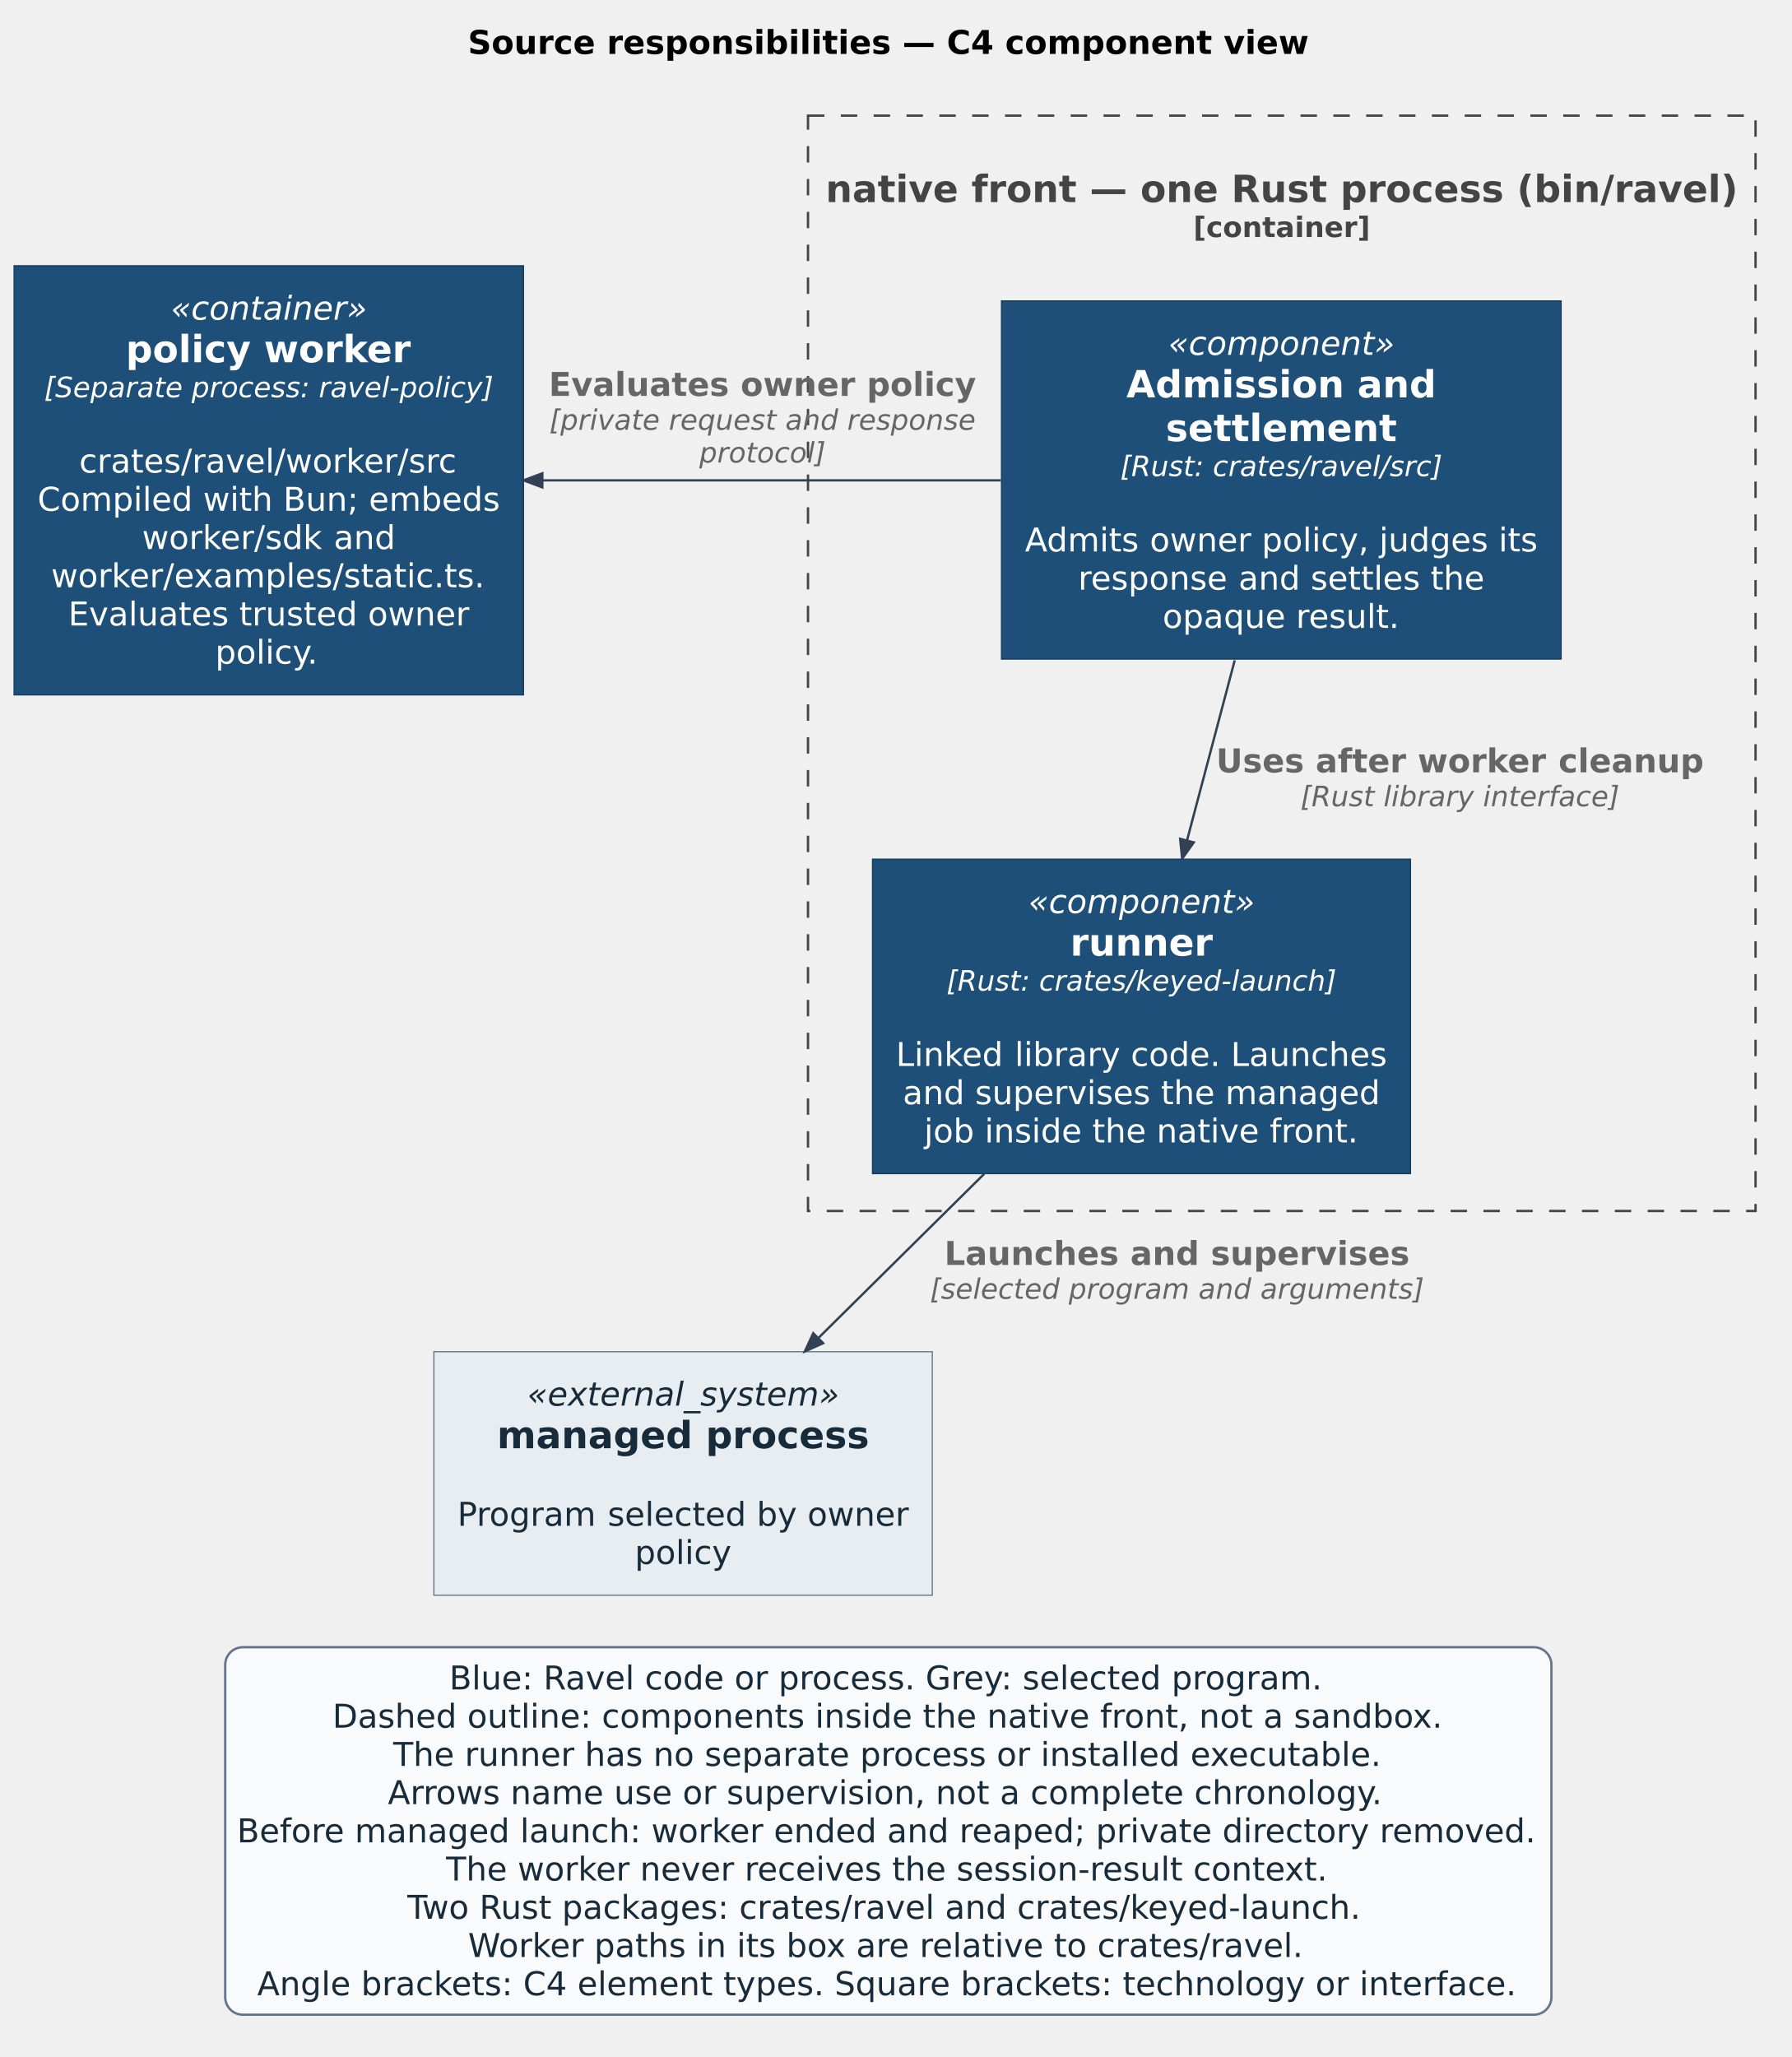
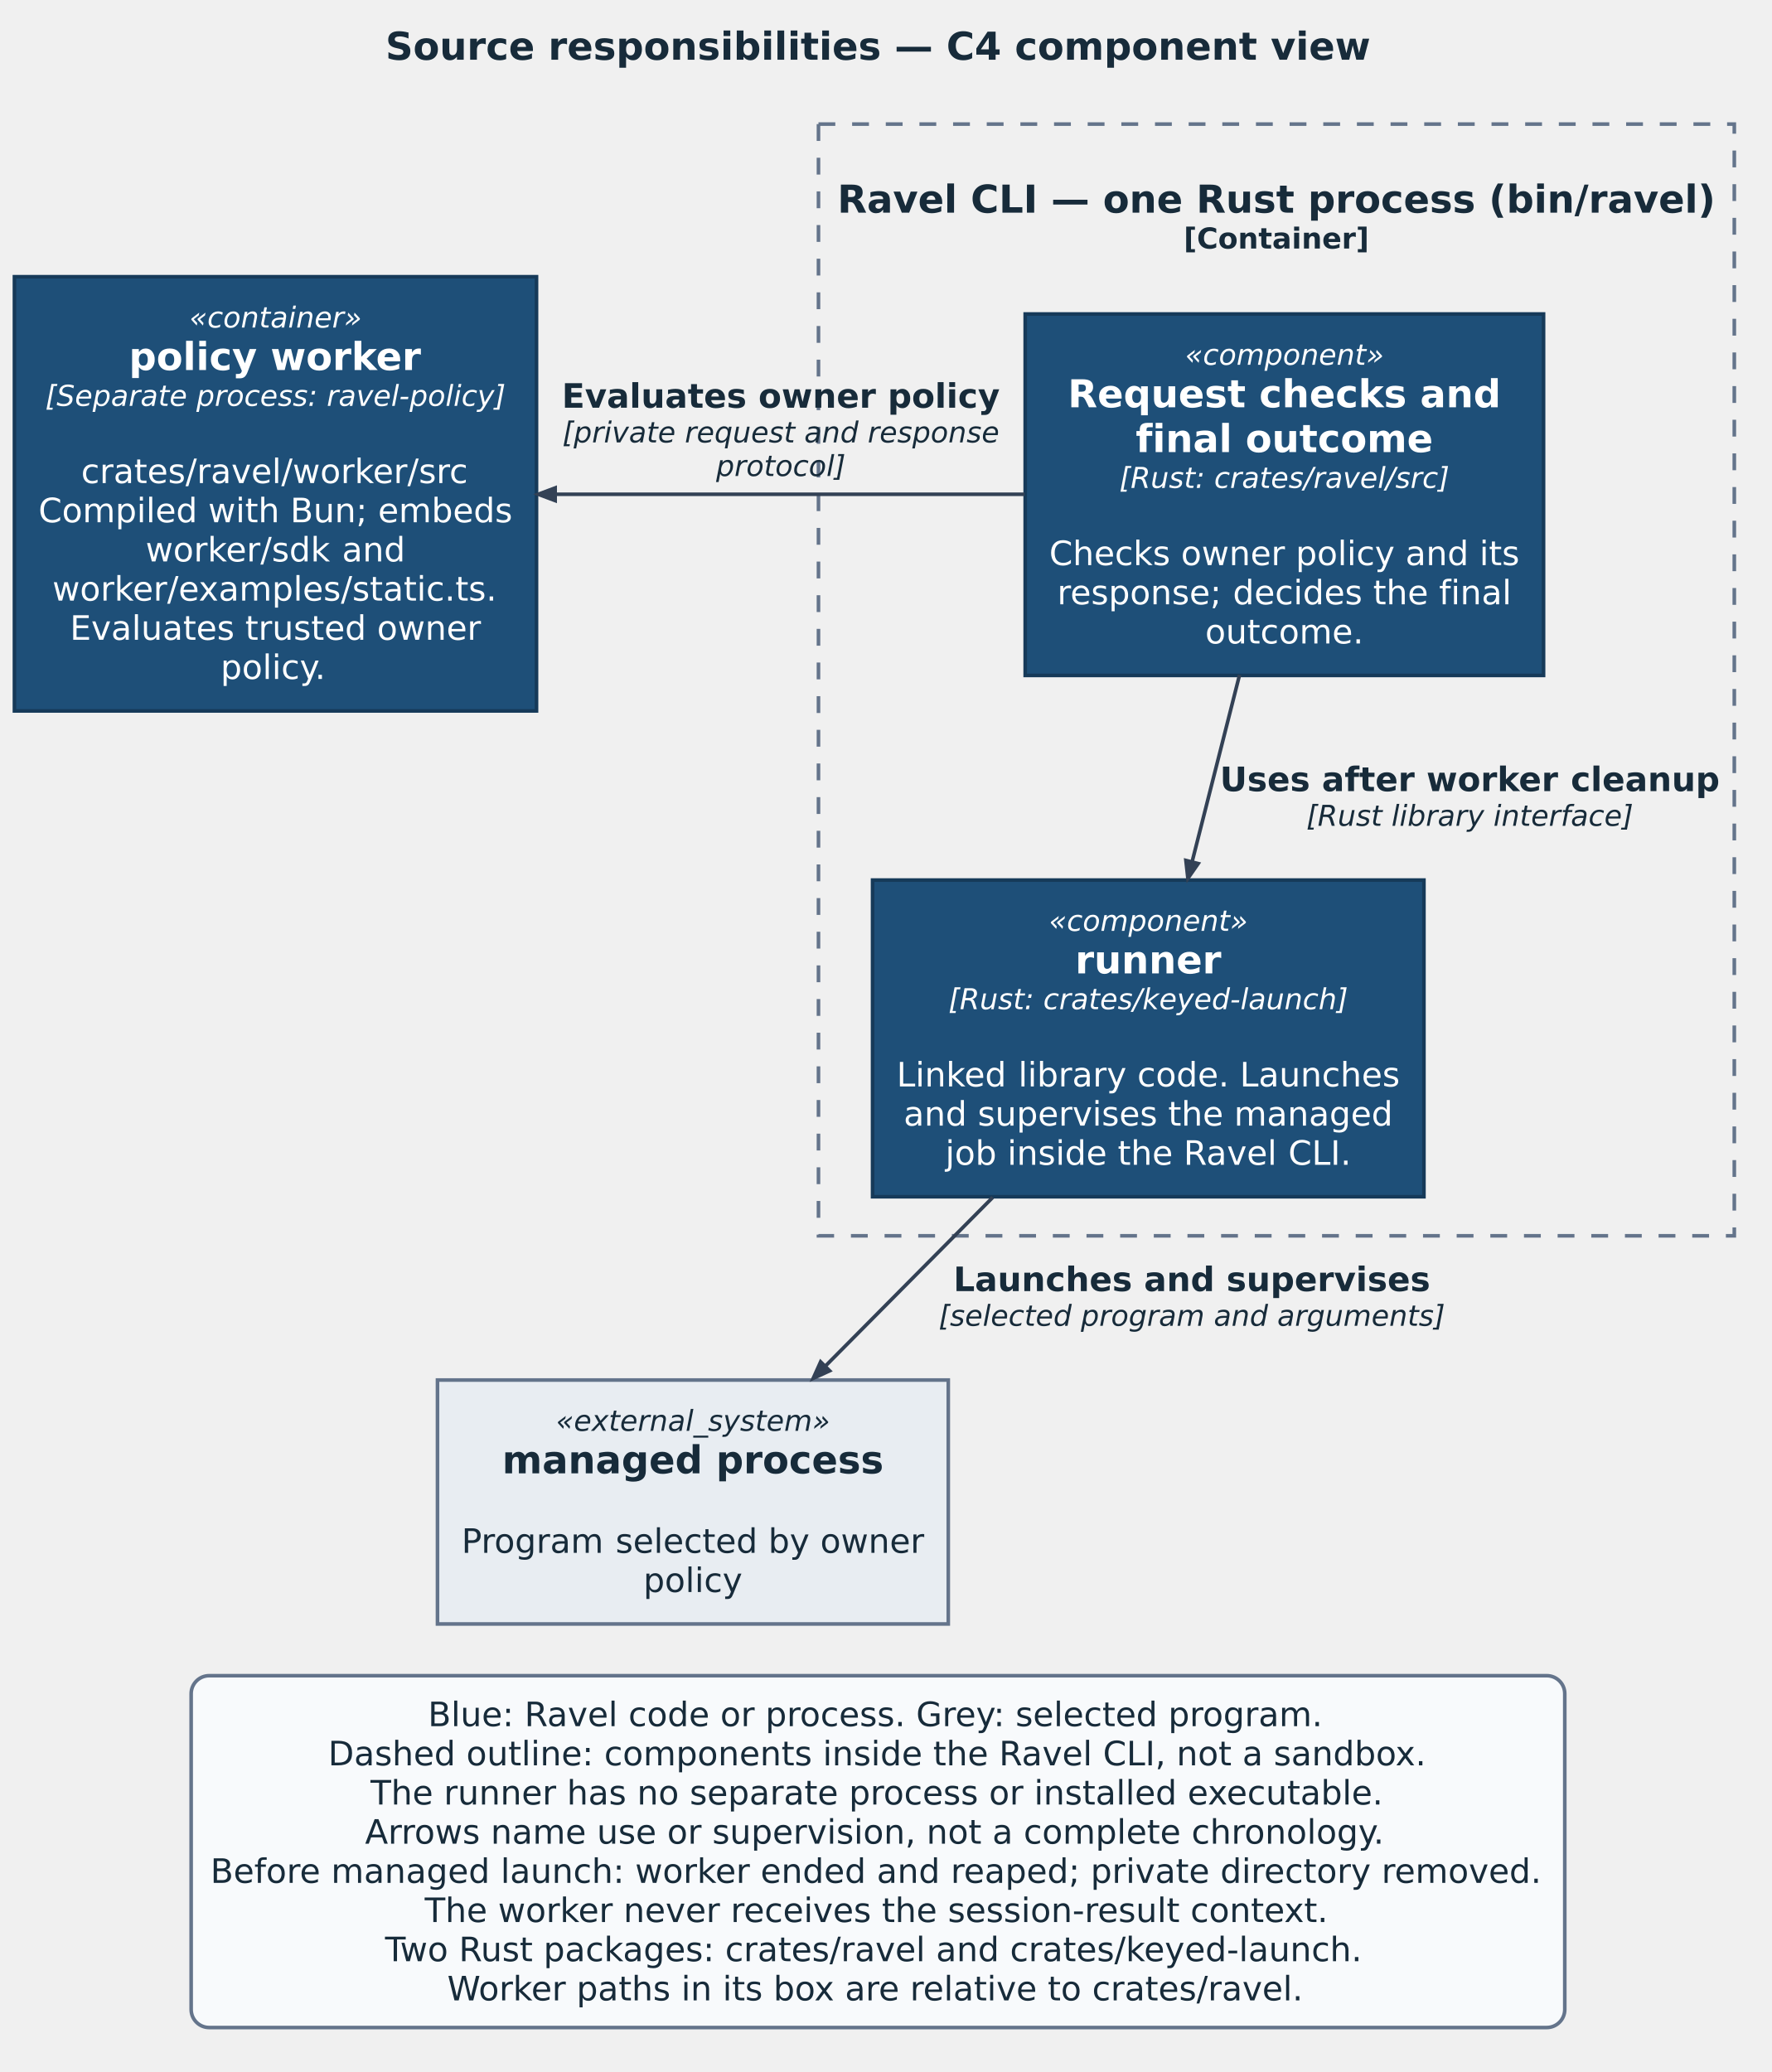
- <svg xmlns="http://www.w3.org/2000/svg" version="1.1" data-diagram-type="DESCRIPTION" style="width:764px;height:877px;background:#FFFFFF;" width="764px" height="877px" viewBox="0 0 764 877" zoomAndPan="magnify" preserveAspectRatio="none" contentStyleType="text/css">
+ <svg xmlns="http://www.w3.org/2000/svg" version="1.1" data-diagram-type="DESCRIPTION" style="width:737px;height:862px;background:#FFFFFF;" width="737px" height="862px" viewBox="0 0 737 862" zoomAndPan="magnify" preserveAspectRatio="none" contentStyleType="text/css">
  <defs />
  <g font-family="sans-serif" lengthAdjust="spacing">
-     <g class="title" data-source-line="5">
-       <text x="199.46" y="22.995" fill="#000" font-size="14" textLength="358.579" font-weight="700" font-family="DejaVu Sans, sans-serif">Source responsibilities — C4 component view</text>
+     <g class="title" data-source-line="4">
+       <text x="160.348" y="24.852" fill="#172B3A" font-size="16" textLength="409.805" font-weight="700" font-family="DejaVu Sans, sans-serif">Source responsibilities — C4 component view</text>
    </g>
    <g class="cluster" data-qualified-name="native" id="ent0001" data-source-line="1666">
-       <rect x="344.5" y="49.297" width="404" height="467" fill="none" style="stroke:#444;stroke-width:1;stroke-dasharray:7,7;" />
-       <text x="352.004" y="86.148" fill="#444" font-size="16" textLength="388.992" font-weight="700" font-family="DejaVu Sans, sans-serif">native front — one Rust process (bin/ravel)</text>
-       <text x="508.792" y="101.061" fill="#444" font-size="12" textLength="75.416" font-weight="700" font-family="DejaVu Sans, sans-serif">[container]</text>
+       <rect x="340.5" y="51.625" width="381" height="462.5" fill="none" style="stroke:#64748B;stroke-width:1.5;stroke-dasharray:7,7;" />
+       <text x="348.359" y="88.477" fill="#172B3A" font-size="16" textLength="365.281" font-weight="700" font-family="DejaVu Sans, sans-serif">Ravel CLI — one Rust process (bin/ravel)</text>
+       <text x="492.445" y="103.389" fill="#172B3A" font-size="12" textLength="77.109" font-weight="700" font-family="DejaVu Sans, sans-serif">[Container]</text>
    </g>
    <g class="entity" data-qualified-name="worker" id="ent0004" data-source-line="71">
-       <rect x="6" y="113.297" width="217.196" height="182.969" fill="#1E4F78" style="stroke:#163A59;stroke-width:0.5;" />
-       <text x="72.865" y="136.292" fill="#FFF" font-size="14" textLength="83.467" font-style="italic" font-family="DejaVu Sans, sans-serif">«container»</text>
-       <text x="53.625" y="154.445" fill="#FFF" font-size="16" textLength="53.328" font-weight="700" font-family="DejaVu Sans, sans-serif">policy</text>
-       <text x="106.954" y="154.445" fill="#FFF" font-size="16" font-weight="700" font-family="DejaVu Sans, sans-serif"> </text>
-       <text x="112.524" y="154.445" fill="#FFF" font-size="16" textLength="63.047" font-weight="700" font-family="DejaVu Sans, sans-serif">worker</text>
-       <text x="18.838" y="169.357" fill="#FFF" font-size="12" textLength="59.027" font-style="italic" font-family="DejaVu Sans, sans-serif">[Separate</text>
-       <text x="77.866" y="169.357" fill="#FFF" font-size="12" font-style="italic" font-family="DejaVu Sans, sans-serif"> </text>
-       <text x="81.68" y="169.357" fill="#FFF" font-size="12" textLength="50.42" font-style="italic" font-family="DejaVu Sans, sans-serif">process:</text>
-       <text x="132.1" y="169.357" fill="#FFF" font-size="12" font-style="italic" font-family="DejaVu Sans, sans-serif"> </text>
-       <text x="135.915" y="169.357" fill="#FFF" font-size="12" textLength="74.443" font-style="italic" font-family="DejaVu Sans, sans-serif">ravel-policy]</text>
-       <text x="112.373" y="185.183" fill="#FFF" font-size="14" font-family="DejaVu Sans, sans-serif"> </text>
-       <text x="33.75" y="201.479" fill="#FFF" font-size="14" textLength="161.697" font-family="DejaVu Sans, sans-serif">crates/ravel/worker/src</text>
-       <text x="16" y="217.776" fill="#FFF" font-size="14" textLength="66.145" font-family="DejaVu Sans, sans-serif">Compiled</text>
-       <text x="82.145" y="217.776" fill="#FFF" font-size="14" font-family="DejaVu Sans, sans-serif"> </text>
-       <text x="86.595" y="217.776" fill="#FFF" font-size="14" textLength="29.702" font-family="DejaVu Sans, sans-serif">with</text>
-       <text x="116.297" y="217.776" fill="#FFF" font-size="14" font-family="DejaVu Sans, sans-serif"> </text>
-       <text x="120.747" y="217.776" fill="#FFF" font-size="14" textLength="32.067" font-family="DejaVu Sans, sans-serif">Bun;</text>
-       <text x="152.814" y="217.776" fill="#FFF" font-size="14" font-family="DejaVu Sans, sans-serif"> </text>
-       <text x="157.265" y="217.776" fill="#FFF" font-size="14" textLength="55.932" font-family="DejaVu Sans, sans-serif">embeds</text>
-       <text x="60.577" y="234.073" fill="#FFF" font-size="14" textLength="77.253" font-family="DejaVu Sans, sans-serif">worker/sdk</text>
-       <text x="137.83" y="234.073" fill="#FFF" font-size="14" font-family="DejaVu Sans, sans-serif"> </text>
-       <text x="142.28" y="234.073" fill="#FFF" font-size="14" textLength="26.339" font-family="DejaVu Sans, sans-serif">and</text>
-       <text x="21.797" y="250.37" fill="#FFF" font-size="14" textLength="185.603" font-family="DejaVu Sans, sans-serif">worker/examples/static.ts.</text>
-       <text x="29.094" y="266.667" fill="#FFF" font-size="14" textLength="68.448" font-family="DejaVu Sans, sans-serif">Evaluates</text>
-       <text x="97.542" y="266.667" fill="#FFF" font-size="14" font-family="DejaVu Sans, sans-serif"> </text>
-       <text x="101.993" y="266.667" fill="#FFF" font-size="14" textLength="50.401" font-family="DejaVu Sans, sans-serif">trusted</text>
-       <text x="152.394" y="266.667" fill="#FFF" font-size="14" font-family="DejaVu Sans, sans-serif"> </text>
-       <text x="156.844" y="266.667" fill="#FFF" font-size="14" textLength="43.258" font-family="DejaVu Sans, sans-serif">owner</text>
-       <text x="91.766" y="282.964" fill="#FFF" font-size="14" textLength="45.664" font-family="DejaVu Sans, sans-serif">policy.</text>
+       <rect x="6" y="115.125" width="217.196" height="180.641" fill="#1E4F78" style="stroke:#163A59;stroke-width:1.5;" />
+       <text x="78.827" y="136.264" fill="#FFF" font-size="12" textLength="71.543" font-style="italic" font-family="DejaVu Sans, sans-serif">«container»</text>
+       <text x="53.625" y="153.945" fill="#FFF" font-size="16" textLength="53.328" font-weight="700" font-family="DejaVu Sans, sans-serif">policy</text>
+       <text x="106.954" y="153.945" fill="#FFF" font-size="16" font-weight="700" font-family="DejaVu Sans, sans-serif"> </text>
+       <text x="112.524" y="153.945" fill="#FFF" font-size="16" textLength="63.047" font-weight="700" font-family="DejaVu Sans, sans-serif">worker</text>
+       <text x="18.838" y="168.857" fill="#FFF" font-size="12" textLength="59.027" font-style="italic" font-family="DejaVu Sans, sans-serif">[Separate</text>
+       <text x="77.866" y="168.857" fill="#FFF" font-size="12" font-style="italic" font-family="DejaVu Sans, sans-serif"> </text>
+       <text x="81.68" y="168.857" fill="#FFF" font-size="12" textLength="50.42" font-style="italic" font-family="DejaVu Sans, sans-serif">process:</text>
+       <text x="132.1" y="168.857" fill="#FFF" font-size="12" font-style="italic" font-family="DejaVu Sans, sans-serif"> </text>
+       <text x="135.915" y="168.857" fill="#FFF" font-size="12" textLength="74.443" font-style="italic" font-family="DejaVu Sans, sans-serif">ravel-policy]</text>
+       <text x="112.373" y="184.683" fill="#FFF" font-size="14" font-family="DejaVu Sans, sans-serif"> </text>
+       <text x="33.75" y="200.979" fill="#FFF" font-size="14" textLength="161.697" font-family="DejaVu Sans, sans-serif">crates/ravel/worker/src</text>
+       <text x="16" y="217.276" fill="#FFF" font-size="14" textLength="66.145" font-family="DejaVu Sans, sans-serif">Compiled</text>
+       <text x="82.145" y="217.276" fill="#FFF" font-size="14" font-family="DejaVu Sans, sans-serif"> </text>
+       <text x="86.595" y="217.276" fill="#FFF" font-size="14" textLength="29.702" font-family="DejaVu Sans, sans-serif">with</text>
+       <text x="116.297" y="217.276" fill="#FFF" font-size="14" font-family="DejaVu Sans, sans-serif"> </text>
+       <text x="120.747" y="217.276" fill="#FFF" font-size="14" textLength="32.067" font-family="DejaVu Sans, sans-serif">Bun;</text>
+       <text x="152.814" y="217.276" fill="#FFF" font-size="14" font-family="DejaVu Sans, sans-serif"> </text>
+       <text x="157.265" y="217.276" fill="#FFF" font-size="14" textLength="55.932" font-family="DejaVu Sans, sans-serif">embeds</text>
+       <text x="60.577" y="233.573" fill="#FFF" font-size="14" textLength="77.253" font-family="DejaVu Sans, sans-serif">worker/sdk</text>
+       <text x="137.83" y="233.573" fill="#FFF" font-size="14" font-family="DejaVu Sans, sans-serif"> </text>
+       <text x="142.28" y="233.573" fill="#FFF" font-size="14" textLength="26.339" font-family="DejaVu Sans, sans-serif">and</text>
+       <text x="21.797" y="249.87" fill="#FFF" font-size="14" textLength="185.603" font-family="DejaVu Sans, sans-serif">worker/examples/static.ts.</text>
+       <text x="29.094" y="266.167" fill="#FFF" font-size="14" textLength="68.448" font-family="DejaVu Sans, sans-serif">Evaluates</text>
+       <text x="97.542" y="266.167" fill="#FFF" font-size="14" font-family="DejaVu Sans, sans-serif"> </text>
+       <text x="101.993" y="266.167" fill="#FFF" font-size="14" textLength="50.401" font-family="DejaVu Sans, sans-serif">trusted</text>
+       <text x="152.394" y="266.167" fill="#FFF" font-size="14" font-family="DejaVu Sans, sans-serif"> </text>
+       <text x="156.844" y="266.167" fill="#FFF" font-size="14" textLength="43.258" font-family="DejaVu Sans, sans-serif">owner</text>
+       <text x="91.766" y="282.464" fill="#FFF" font-size="14" textLength="45.664" font-family="DejaVu Sans, sans-serif">policy.</text>
    </g>
    <g class="entity" data-qualified-name="managed" id="ent0005" data-source-line="212">
-       <rect x="185" y="576.297" width="212.5" height="103.813" fill="#E8EDF2" style="stroke:#64748B;stroke-width:0.5;" />
-       <text x="224.829" y="599.292" fill="#172B3A" font-size="14" textLength="132.843" font-style="italic" font-family="DejaVu Sans, sans-serif">«external_system»</text>
-       <text x="211.898" y="617.445" fill="#172B3A" font-size="16" textLength="83.414" font-weight="700" font-family="DejaVu Sans, sans-serif">managed</text>
-       <text x="295.313" y="617.445" fill="#172B3A" font-size="16" font-weight="700" font-family="DejaVu Sans, sans-serif"> </text>
-       <text x="300.883" y="617.445" fill="#172B3A" font-size="16" textLength="69.719" font-weight="700" font-family="DejaVu Sans, sans-serif">process</text>
-       <text x="289.025" y="634.214" fill="#172B3A" font-size="14" font-family="DejaVu Sans, sans-serif"> </text>
-       <text x="195" y="650.511" fill="#172B3A" font-size="14" textLength="59.623" font-family="DejaVu Sans, sans-serif">Program</text>
-       <text x="254.623" y="650.511" fill="#172B3A" font-size="14" font-family="DejaVu Sans, sans-serif"> </text>
-       <text x="259.073" y="650.511" fill="#172B3A" font-size="14" textLength="59.097" font-family="DejaVu Sans, sans-serif">selected</text>
-       <text x="318.17" y="650.511" fill="#172B3A" font-size="14" font-family="DejaVu Sans, sans-serif"> </text>
-       <text x="322.62" y="650.511" fill="#172B3A" font-size="14" textLength="17.172" font-family="DejaVu Sans, sans-serif">by</text>
-       <text x="339.792" y="650.511" fill="#172B3A" font-size="14" font-family="DejaVu Sans, sans-serif"> </text>
-       <text x="344.242" y="650.511" fill="#172B3A" font-size="14" textLength="43.258" font-family="DejaVu Sans, sans-serif">owner</text>
-       <text x="270.643" y="666.808" fill="#172B3A" font-size="14" textLength="41.214" font-family="DejaVu Sans, sans-serif">policy</text>
+       <rect x="182" y="574.125" width="212.5" height="101.484" fill="#E8EDF2" style="stroke:#64748B;stroke-width:1.5;" />
+       <text x="231.317" y="595.264" fill="#172B3A" font-size="12" textLength="113.865" font-style="italic" font-family="DejaVu Sans, sans-serif">«external_system»</text>
+       <text x="208.898" y="612.945" fill="#172B3A" font-size="16" textLength="83.414" font-weight="700" font-family="DejaVu Sans, sans-serif">managed</text>
+       <text x="292.313" y="612.945" fill="#172B3A" font-size="16" font-weight="700" font-family="DejaVu Sans, sans-serif"> </text>
+       <text x="297.883" y="612.945" fill="#172B3A" font-size="16" textLength="69.719" font-weight="700" font-family="DejaVu Sans, sans-serif">process</text>
+       <text x="286.025" y="629.714" fill="#172B3A" font-size="14" font-family="DejaVu Sans, sans-serif"> </text>
+       <text x="192" y="646.011" fill="#172B3A" font-size="14" textLength="59.623" font-family="DejaVu Sans, sans-serif">Program</text>
+       <text x="251.623" y="646.011" fill="#172B3A" font-size="14" font-family="DejaVu Sans, sans-serif"> </text>
+       <text x="256.073" y="646.011" fill="#172B3A" font-size="14" textLength="59.097" font-family="DejaVu Sans, sans-serif">selected</text>
+       <text x="315.17" y="646.011" fill="#172B3A" font-size="14" font-family="DejaVu Sans, sans-serif"> </text>
+       <text x="319.62" y="646.011" fill="#172B3A" font-size="14" textLength="17.172" font-family="DejaVu Sans, sans-serif">by</text>
+       <text x="336.792" y="646.011" fill="#172B3A" font-size="14" font-family="DejaVu Sans, sans-serif"> </text>
+       <text x="341.242" y="646.011" fill="#172B3A" font-size="14" textLength="43.258" font-family="DejaVu Sans, sans-serif">owner</text>
+       <text x="267.643" y="662.308" fill="#172B3A" font-size="14" textLength="41.214" font-family="DejaVu Sans, sans-serif">policy</text>
    </g>
    <g class="entity" data-qualified-name="native.front" id="ent0002" data-source-line="78">
-       <rect x="427" y="128.297" width="238.613" height="152.703" fill="#1E4F78" style="stroke:#163A59;stroke-width:0.5;" />
-       <text x="498.141" y="151.292" fill="#FFF" font-size="14" textLength="96.332" font-style="italic" font-family="DejaVu Sans, sans-serif">«component»</text>
-       <text x="480.248" y="169.445" fill="#FFF" font-size="16" textLength="92.906" font-weight="700" font-family="DejaVu Sans, sans-serif">Admission</text>
-       <text x="573.154" y="169.445" fill="#FFF" font-size="16" font-weight="700" font-family="DejaVu Sans, sans-serif"> </text>
-       <text x="578.725" y="169.445" fill="#FFF" font-size="16" textLength="33.641" font-weight="700" font-family="DejaVu Sans, sans-serif">and</text>
-       <text x="497.021" y="188.07" fill="#FFF" font-size="16" textLength="98.57" font-weight="700" font-family="DejaVu Sans, sans-serif">settlement</text>
-       <text x="477.646" y="202.982" fill="#FFF" font-size="12" textLength="35.625" font-style="italic" font-family="DejaVu Sans, sans-serif">[Rust:</text>
-       <text x="513.271" y="202.982" fill="#FFF" font-size="12" font-style="italic" font-family="DejaVu Sans, sans-serif"> </text>
-       <text x="517.086" y="202.982" fill="#FFF" font-size="12" textLength="97.881" font-style="italic" font-family="DejaVu Sans, sans-serif">crates/ravel/src]</text>
-       <text x="544.082" y="218.808" fill="#FFF" font-size="14" font-family="DejaVu Sans, sans-serif"> </text>
-       <text x="437" y="235.104" fill="#FFF" font-size="14" textLength="48.774" font-family="DejaVu Sans, sans-serif">Admits</text>
-       <text x="485.774" y="235.104" fill="#FFF" font-size="14" font-family="DejaVu Sans, sans-serif"> </text>
-       <text x="490.225" y="235.104" fill="#FFF" font-size="14" textLength="43.258" font-family="DejaVu Sans, sans-serif">owner</text>
-       <text x="533.482" y="235.104" fill="#FFF" font-size="14" font-family="DejaVu Sans, sans-serif"> </text>
-       <text x="537.933" y="235.104" fill="#FFF" font-size="14" textLength="45.664" font-family="DejaVu Sans, sans-serif">policy,</text>
-       <text x="583.597" y="235.104" fill="#FFF" font-size="14" font-family="DejaVu Sans, sans-serif"> </text>
-       <text x="588.047" y="235.104" fill="#FFF" font-size="14" textLength="46.443" font-family="DejaVu Sans, sans-serif">judges</text>
-       <text x="634.49" y="235.104" fill="#FFF" font-size="14" font-family="DejaVu Sans, sans-serif"> </text>
-       <text x="638.94" y="235.104" fill="#FFF" font-size="14" textLength="16.673" font-family="DejaVu Sans, sans-serif">its</text>
-       <text x="459.685" y="251.401" fill="#FFF" font-size="14" textLength="63.896" font-family="DejaVu Sans, sans-serif">response</text>
-       <text x="523.581" y="251.401" fill="#FFF" font-size="14" font-family="DejaVu Sans, sans-serif"> </text>
-       <text x="528.031" y="251.401" fill="#FFF" font-size="14" textLength="26.339" font-family="DejaVu Sans, sans-serif">and</text>
-       <text x="554.37" y="251.401" fill="#FFF" font-size="14" font-family="DejaVu Sans, sans-serif"> </text>
-       <text x="558.82" y="251.401" fill="#FFF" font-size="14" textLength="46.683" font-family="DejaVu Sans, sans-serif">settles</text>
-       <text x="605.502" y="251.401" fill="#FFF" font-size="14" font-family="DejaVu Sans, sans-serif"> </text>
-       <text x="609.953" y="251.401" fill="#FFF" font-size="14" textLength="22.976" font-family="DejaVu Sans, sans-serif">the</text>
-       <text x="495.697" y="267.698" fill="#FFF" font-size="14" textLength="52.404" font-family="DejaVu Sans, sans-serif">opaque</text>
-       <text x="548.101" y="267.698" fill="#FFF" font-size="14" font-family="DejaVu Sans, sans-serif"> </text>
-       <text x="552.551" y="267.698" fill="#FFF" font-size="14" textLength="44.365" font-family="DejaVu Sans, sans-serif">result.</text>
+       <rect x="426.5" y="130.625" width="215.645" height="150.375" fill="#1E4F78" style="stroke:#163A59;stroke-width:1.5;" />
+       <text x="493.037" y="151.764" fill="#FFF" font-size="12" textLength="82.57" font-style="italic" font-family="DejaVu Sans, sans-serif">«component»</text>
+       <text x="444.225" y="169.445" fill="#FFF" font-size="16" textLength="74.039" font-weight="700" font-family="DejaVu Sans, sans-serif">Request</text>
+       <text x="518.264" y="169.445" fill="#FFF" font-size="16" font-weight="700" font-family="DejaVu Sans, sans-serif"> </text>
+       <text x="523.834" y="169.445" fill="#FFF" font-size="16" textLength="61.375" font-weight="700" font-family="DejaVu Sans, sans-serif">checks</text>
+       <text x="585.209" y="169.445" fill="#FFF" font-size="16" font-weight="700" font-family="DejaVu Sans, sans-serif"> </text>
+       <text x="590.779" y="169.445" fill="#FFF" font-size="16" textLength="33.641" font-weight="700" font-family="DejaVu Sans, sans-serif">and</text>
+       <text x="472.463" y="188.07" fill="#FFF" font-size="16" textLength="40.117" font-weight="700" font-family="DejaVu Sans, sans-serif">final</text>
+       <text x="512.58" y="188.07" fill="#FFF" font-size="16" font-weight="700" font-family="DejaVu Sans, sans-serif"> </text>
+       <text x="518.15" y="188.07" fill="#FFF" font-size="16" textLength="78.031" font-weight="700" font-family="DejaVu Sans, sans-serif">outcome</text>
+       <text x="465.662" y="202.982" fill="#FFF" font-size="12" textLength="35.625" font-style="italic" font-family="DejaVu Sans, sans-serif">[Rust:</text>
+       <text x="501.287" y="202.982" fill="#FFF" font-size="12" font-style="italic" font-family="DejaVu Sans, sans-serif"> </text>
+       <text x="505.102" y="202.982" fill="#FFF" font-size="12" textLength="97.881" font-style="italic" font-family="DejaVu Sans, sans-serif">crates/ravel/src]</text>
+       <text x="532.097" y="218.808" fill="#FFF" font-size="14" font-family="DejaVu Sans, sans-serif"> </text>
+       <text x="436.5" y="235.104" fill="#FFF" font-size="14" textLength="50.36" font-family="DejaVu Sans, sans-serif">Checks</text>
+       <text x="486.86" y="235.104" fill="#FFF" font-size="14" font-family="DejaVu Sans, sans-serif"> </text>
+       <text x="491.311" y="235.104" fill="#FFF" font-size="14" textLength="43.258" font-family="DejaVu Sans, sans-serif">owner</text>
+       <text x="534.568" y="235.104" fill="#FFF" font-size="14" font-family="DejaVu Sans, sans-serif"> </text>
+       <text x="539.019" y="235.104" fill="#FFF" font-size="14" textLength="41.214" font-family="DejaVu Sans, sans-serif">policy</text>
+       <text x="580.232" y="235.104" fill="#FFF" font-size="14" font-family="DejaVu Sans, sans-serif"> </text>
+       <text x="584.683" y="235.104" fill="#FFF" font-size="14" textLength="26.339" font-family="DejaVu Sans, sans-serif">and</text>
+       <text x="611.021" y="235.104" fill="#FFF" font-size="14" font-family="DejaVu Sans, sans-serif"> </text>
+       <text x="615.472" y="235.104" fill="#FFF" font-size="14" textLength="16.673" font-family="DejaVu Sans, sans-serif">its</text>
+       <text x="439.833" y="251.401" fill="#FFF" font-size="14" textLength="68.612" font-family="DejaVu Sans, sans-serif">response;</text>
+       <text x="508.445" y="251.401" fill="#FFF" font-size="14" font-family="DejaVu Sans, sans-serif"> </text>
+       <text x="512.895" y="251.401" fill="#FFF" font-size="14" textLength="53.881" font-family="DejaVu Sans, sans-serif">decides</text>
+       <text x="566.776" y="251.401" fill="#FFF" font-size="14" font-family="DejaVu Sans, sans-serif"> </text>
+       <text x="571.226" y="251.401" fill="#FFF" font-size="14" textLength="22.976" font-family="DejaVu Sans, sans-serif">the</text>
+       <text x="594.202" y="251.401" fill="#FFF" font-size="14" font-family="DejaVu Sans, sans-serif"> </text>
+       <text x="598.652" y="251.401" fill="#FFF" font-size="14" textLength="30.16" font-family="DejaVu Sans, sans-serif">final</text>
+       <text x="501.376" y="267.698" fill="#FFF" font-size="14" textLength="65.892" font-family="DejaVu Sans, sans-serif">outcome.</text>
    </g>
    <g class="entity" data-qualified-name="native.runner" id="ent0003" data-source-line="78">
-       <rect x="372" y="366.297" width="229.378" height="134.078" fill="#1E4F78" style="stroke:#163A59;stroke-width:0.5;" />
-       <text x="438.523" y="389.292" fill="#FFF" font-size="14" textLength="96.332" font-style="italic" font-family="DejaVu Sans, sans-serif">«component»</text>
-       <text x="456.287" y="407.445" fill="#FFF" font-size="16" textLength="60.805" font-weight="700" font-family="DejaVu Sans, sans-serif">runner</text>
-       <text x="403.562" y="422.357" fill="#FFF" font-size="12" textLength="35.625" font-style="italic" font-family="DejaVu Sans, sans-serif">[Rust:</text>
-       <text x="439.187" y="422.357" fill="#FFF" font-size="12" font-style="italic" font-family="DejaVu Sans, sans-serif"> </text>
-       <text x="443.001" y="422.357" fill="#FFF" font-size="12" textLength="126.814" font-style="italic" font-family="DejaVu Sans, sans-serif">crates/keyed-launch]</text>
-       <text x="484.464" y="438.183" fill="#FFF" font-size="14" font-family="DejaVu Sans, sans-serif"> </text>
-       <text x="382" y="454.479" fill="#FFF" font-size="14" textLength="46.17" font-family="DejaVu Sans, sans-serif">Linked</text>
-       <text x="428.17" y="454.479" fill="#FFF" font-size="14" font-family="DejaVu Sans, sans-serif"> </text>
-       <text x="432.62" y="454.479" fill="#FFF" font-size="14" textLength="45.042" font-family="DejaVu Sans, sans-serif">library</text>
-       <text x="477.662" y="454.479" fill="#FFF" font-size="14" font-family="DejaVu Sans, sans-serif"> </text>
-       <text x="482.112" y="454.479" fill="#FFF" font-size="14" textLength="38.213" font-family="DejaVu Sans, sans-serif">code.</text>
-       <text x="520.325" y="454.479" fill="#FFF" font-size="14" font-family="DejaVu Sans, sans-serif"> </text>
-       <text x="524.775" y="454.479" fill="#FFF" font-size="14" textLength="66.603" font-family="DejaVu Sans, sans-serif">Launches</text>
-       <text x="384.929" y="470.776" fill="#FFF" font-size="14" textLength="26.339" font-family="DejaVu Sans, sans-serif">and</text>
-       <text x="411.268" y="470.776" fill="#FFF" font-size="14" font-family="DejaVu Sans, sans-serif"> </text>
-       <text x="415.718" y="470.776" fill="#FFF" font-size="14" textLength="74.799" font-family="DejaVu Sans, sans-serif">supervises</text>
-       <text x="490.517" y="470.776" fill="#FFF" font-size="14" font-family="DejaVu Sans, sans-serif"> </text>
-       <text x="494.967" y="470.776" fill="#FFF" font-size="14" textLength="22.976" font-family="DejaVu Sans, sans-serif">the</text>
-       <text x="517.943" y="470.776" fill="#FFF" font-size="14" font-family="DejaVu Sans, sans-serif"> </text>
-       <text x="522.393" y="470.776" fill="#FFF" font-size="14" textLength="66.056" font-family="DejaVu Sans, sans-serif">managed</text>
-       <text x="394.011" y="487.073" fill="#FFF" font-size="14" textLength="21.342" font-family="DejaVu Sans, sans-serif">job</text>
-       <text x="415.353" y="487.073" fill="#FFF" font-size="14" font-family="DejaVu Sans, sans-serif"> </text>
-       <text x="419.803" y="487.073" fill="#FFF" font-size="14" textLength="41.446" font-family="DejaVu Sans, sans-serif">inside</text>
-       <text x="461.249" y="487.073" fill="#FFF" font-size="14" font-family="DejaVu Sans, sans-serif"> </text>
-       <text x="465.699" y="487.073" fill="#FFF" font-size="14" textLength="22.976" font-family="DejaVu Sans, sans-serif">the</text>
-       <text x="488.675" y="487.073" fill="#FFF" font-size="14" font-family="DejaVu Sans, sans-serif"> </text>
-       <text x="493.125" y="487.073" fill="#FFF" font-size="14" textLength="43.729" font-family="DejaVu Sans, sans-serif">native</text>
-       <text x="536.854" y="487.073" fill="#FFF" font-size="14" font-family="DejaVu Sans, sans-serif"> </text>
-       <text x="541.305" y="487.073" fill="#FFF" font-size="14" textLength="38.063" font-family="DejaVu Sans, sans-serif">front.</text>
+       <rect x="363" y="366.125" width="229.378" height="131.75" fill="#1E4F78" style="stroke:#163A59;stroke-width:1.5;" />
+       <text x="436.404" y="387.264" fill="#FFF" font-size="12" textLength="82.57" font-style="italic" font-family="DejaVu Sans, sans-serif">«component»</text>
+       <text x="447.287" y="404.945" fill="#FFF" font-size="16" textLength="60.805" font-weight="700" font-family="DejaVu Sans, sans-serif">runner</text>
+       <text x="394.562" y="419.857" fill="#FFF" font-size="12" textLength="35.625" font-style="italic" font-family="DejaVu Sans, sans-serif">[Rust:</text>
+       <text x="430.187" y="419.857" fill="#FFF" font-size="12" font-style="italic" font-family="DejaVu Sans, sans-serif"> </text>
+       <text x="434.001" y="419.857" fill="#FFF" font-size="12" textLength="126.814" font-style="italic" font-family="DejaVu Sans, sans-serif">crates/keyed-launch]</text>
+       <text x="475.464" y="435.683" fill="#FFF" font-size="14" font-family="DejaVu Sans, sans-serif"> </text>
+       <text x="373" y="451.979" fill="#FFF" font-size="14" textLength="46.17" font-family="DejaVu Sans, sans-serif">Linked</text>
+       <text x="419.17" y="451.979" fill="#FFF" font-size="14" font-family="DejaVu Sans, sans-serif"> </text>
+       <text x="423.62" y="451.979" fill="#FFF" font-size="14" textLength="45.042" font-family="DejaVu Sans, sans-serif">library</text>
+       <text x="468.662" y="451.979" fill="#FFF" font-size="14" font-family="DejaVu Sans, sans-serif"> </text>
+       <text x="473.112" y="451.979" fill="#FFF" font-size="14" textLength="38.213" font-family="DejaVu Sans, sans-serif">code.</text>
+       <text x="511.325" y="451.979" fill="#FFF" font-size="14" font-family="DejaVu Sans, sans-serif"> </text>
+       <text x="515.775" y="451.979" fill="#FFF" font-size="14" textLength="66.603" font-family="DejaVu Sans, sans-serif">Launches</text>
+       <text x="375.929" y="468.276" fill="#FFF" font-size="14" textLength="26.339" font-family="DejaVu Sans, sans-serif">and</text>
+       <text x="402.268" y="468.276" fill="#FFF" font-size="14" font-family="DejaVu Sans, sans-serif"> </text>
+       <text x="406.718" y="468.276" fill="#FFF" font-size="14" textLength="74.799" font-family="DejaVu Sans, sans-serif">supervises</text>
+       <text x="481.517" y="468.276" fill="#FFF" font-size="14" font-family="DejaVu Sans, sans-serif"> </text>
+       <text x="485.967" y="468.276" fill="#FFF" font-size="14" textLength="22.976" font-family="DejaVu Sans, sans-serif">the</text>
+       <text x="508.943" y="468.276" fill="#FFF" font-size="14" font-family="DejaVu Sans, sans-serif"> </text>
+       <text x="513.393" y="468.276" fill="#FFF" font-size="14" textLength="66.056" font-family="DejaVu Sans, sans-serif">managed</text>
+       <text x="393.282" y="484.573" fill="#FFF" font-size="14" textLength="21.342" font-family="DejaVu Sans, sans-serif">job</text>
+       <text x="414.624" y="484.573" fill="#FFF" font-size="14" font-family="DejaVu Sans, sans-serif"> </text>
+       <text x="419.074" y="484.573" fill="#FFF" font-size="14" textLength="41.446" font-family="DejaVu Sans, sans-serif">inside</text>
+       <text x="460.521" y="484.573" fill="#FFF" font-size="14" font-family="DejaVu Sans, sans-serif"> </text>
+       <text x="464.971" y="484.573" fill="#FFF" font-size="14" textLength="22.976" font-family="DejaVu Sans, sans-serif">the</text>
+       <text x="487.946" y="484.573" fill="#FFF" font-size="14" font-family="DejaVu Sans, sans-serif"> </text>
+       <text x="492.396" y="484.573" fill="#FFF" font-size="14" textLength="39.095" font-family="DejaVu Sans, sans-serif">Ravel</text>
+       <text x="531.491" y="484.573" fill="#FFF" font-size="14" font-family="DejaVu Sans, sans-serif"> </text>
+       <text x="535.941" y="484.573" fill="#FFF" font-size="14" textLength="26.154" font-family="DejaVu Sans, sans-serif">CLI.</text>
    </g>
    <g class="link" data-entity-1="ent0002" data-entity-2="ent0004" id="lnk6" data-link-type="dependency">
-       <polygon points="223.233,204.797,231.233,207.797,231.233,201.797,223.233,204.797" fill="#334155" style="stroke:#334155;stroke-width:1;stroke-linejoin:miter;stroke-miterlimit:10;" />
-       <path d="M426.733,204.797 C363.001,204.797 293.219,204.797 231.233,204.797" style="stroke:#334155;stroke-width:1;" fill="none" />
-       <text x="234" y="168.792" fill="#666" font-size="14" textLength="76.87" font-weight="700" font-family="DejaVu Sans, sans-serif">Evaluates</text>
-       <text x="310.87" y="168.792" fill="#666" font-size="14" font-weight="700" font-family="DejaVu Sans, sans-serif"> </text>
-       <text x="315.744" y="168.792" fill="#666" font-size="14" textLength="48.918" font-weight="700" font-family="DejaVu Sans, sans-serif">owner</text>
-       <text x="364.662" y="168.792" fill="#666" font-size="14" font-weight="700" font-family="DejaVu Sans, sans-serif"> </text>
-       <text x="369.536" y="168.792" fill="#666" font-size="14" textLength="46.662" font-weight="700" font-family="DejaVu Sans, sans-serif">policy</text>
-       <text x="234.211" y="183.232" fill="#666" font-size="12" textLength="47.109" font-style="italic" font-family="DejaVu Sans, sans-serif">[private</text>
-       <text x="281.321" y="183.232" fill="#666" font-size="12" font-style="italic" font-family="DejaVu Sans, sans-serif"> </text>
-       <text x="285.135" y="183.232" fill="#666" font-size="12" textLength="45.879" font-style="italic" font-family="DejaVu Sans, sans-serif">request</text>
-       <text x="331.014" y="183.232" fill="#666" font-size="12" font-style="italic" font-family="DejaVu Sans, sans-serif"> </text>
-       <text x="334.829" y="183.232" fill="#666" font-size="12" textLength="22.576" font-style="italic" font-family="DejaVu Sans, sans-serif">and</text>
-       <text x="357.405" y="183.232" fill="#666" font-size="12" font-style="italic" font-family="DejaVu Sans, sans-serif"> </text>
-       <text x="361.219" y="183.232" fill="#666" font-size="12" textLength="54.768" font-style="italic" font-family="DejaVu Sans, sans-serif">response</text>
-       <text x="298.152" y="197.201" fill="#666" font-size="12" textLength="53.895" font-style="italic" font-family="DejaVu Sans, sans-serif">protocol]</text>
+       <polygon points="223.207,205.625,231.207,208.625,231.207,202.625,223.207,205.625" fill="#334155" style="stroke:#334155;stroke-width:1;stroke-linejoin:miter;stroke-miterlimit:10;" />
+       <path d="M426.249,205.625 C363.86,205.625 293.672,205.625 231.207,205.625" style="stroke:#334155;stroke-width:1.5;" fill="none" />
+       <text x="233.75" y="169.62" fill="#172B3A" font-size="14" textLength="76.87" font-weight="700" font-family="DejaVu Sans, sans-serif">Evaluates</text>
+       <text x="310.62" y="169.62" fill="#172B3A" font-size="14" font-weight="700" font-family="DejaVu Sans, sans-serif"> </text>
+       <text x="315.494" y="169.62" fill="#172B3A" font-size="14" textLength="48.918" font-weight="700" font-family="DejaVu Sans, sans-serif">owner</text>
+       <text x="364.412" y="169.62" fill="#172B3A" font-size="14" font-weight="700" font-family="DejaVu Sans, sans-serif"> </text>
+       <text x="369.286" y="169.62" fill="#172B3A" font-size="14" textLength="46.662" font-weight="700" font-family="DejaVu Sans, sans-serif">policy</text>
+       <text x="233.961" y="184.061" fill="#172B3A" font-size="12" textLength="47.109" font-style="italic" font-family="DejaVu Sans, sans-serif">[private</text>
+       <text x="281.071" y="184.061" fill="#172B3A" font-size="12" font-style="italic" font-family="DejaVu Sans, sans-serif"> </text>
+       <text x="284.885" y="184.061" fill="#172B3A" font-size="12" textLength="45.879" font-style="italic" font-family="DejaVu Sans, sans-serif">request</text>
+       <text x="330.764" y="184.061" fill="#172B3A" font-size="12" font-style="italic" font-family="DejaVu Sans, sans-serif"> </text>
+       <text x="334.579" y="184.061" fill="#172B3A" font-size="12" textLength="22.576" font-style="italic" font-family="DejaVu Sans, sans-serif">and</text>
+       <text x="357.155" y="184.061" fill="#172B3A" font-size="12" font-style="italic" font-family="DejaVu Sans, sans-serif"> </text>
+       <text x="360.969" y="184.061" fill="#172B3A" font-size="12" textLength="54.768" font-style="italic" font-family="DejaVu Sans, sans-serif">response</text>
+       <text x="297.902" y="198.029" fill="#172B3A" font-size="12" textLength="53.895" font-style="italic" font-family="DejaVu Sans, sans-serif">protocol]</text>
    </g>
    <g class="link" data-entity-1="ent0002" data-entity-2="ent0003" id="lnk7" data-link-type="dependency">
-       <polygon points="504.029,366.127,508.977,359.162,503.177,357.625,504.029,366.127" fill="#334155" style="stroke:#334155;stroke-width:1;stroke-linejoin:miter;stroke-miterlimit:10;" />
-       <path d="M526.437,281.533 C519.181,308.926 513.099,331.886 506.077,358.393" style="stroke:#334155;stroke-width:1;" fill="none" />
-       <text x="518.5" y="329.292" fill="#666" font-size="14" textLength="37.529" font-weight="700" font-family="DejaVu Sans, sans-serif">Uses</text>
-       <text x="556.029" y="329.292" fill="#666" font-size="14" font-weight="700" font-family="DejaVu Sans, sans-serif"> </text>
-       <text x="560.903" y="329.292" fill="#666" font-size="14" textLength="38.63" font-weight="700" font-family="DejaVu Sans, sans-serif">after</text>
-       <text x="599.533" y="329.292" fill="#666" font-size="14" font-weight="700" font-family="DejaVu Sans, sans-serif"> </text>
-       <text x="604.407" y="329.292" fill="#666" font-size="14" textLength="55.166" font-weight="700" font-family="DejaVu Sans, sans-serif">worker</text>
-       <text x="659.573" y="329.292" fill="#666" font-size="14" font-weight="700" font-family="DejaVu Sans, sans-serif"> </text>
-       <text x="664.447" y="329.292" fill="#666" font-size="14" textLength="61.995" font-weight="700" font-family="DejaVu Sans, sans-serif">cleanup</text>
-       <text x="554.461" y="343.732" fill="#666" font-size="12" textLength="31.582" font-style="italic" font-family="DejaVu Sans, sans-serif">[Rust</text>
-       <text x="586.043" y="343.732" fill="#666" font-size="12" font-style="italic" font-family="DejaVu Sans, sans-serif"> </text>
-       <text x="589.858" y="343.732" fill="#666" font-size="12" textLength="38.607" font-style="italic" font-family="DejaVu Sans, sans-serif">library</text>
-       <text x="628.465" y="343.732" fill="#666" font-size="12" font-style="italic" font-family="DejaVu Sans, sans-serif"> </text>
-       <text x="632.28" y="343.732" fill="#666" font-size="12" textLength="58.201" font-style="italic" font-family="DejaVu Sans, sans-serif">interface]</text>
+       <polygon points="494.004,366.124,498.88,359.109,493.064,357.632,494.004,366.124" fill="#334155" style="stroke:#334155;stroke-width:1;stroke-linejoin:miter;stroke-miterlimit:10;" />
+       <path d="M515.678,280.757 C508.674,308.344 502.753,331.663 495.972,358.37" style="stroke:#334155;stroke-width:1.5;" fill="none" />
+       <text x="507.5" y="329.12" fill="#172B3A" font-size="14" textLength="37.529" font-weight="700" font-family="DejaVu Sans, sans-serif">Uses</text>
+       <text x="545.029" y="329.12" fill="#172B3A" font-size="14" font-weight="700" font-family="DejaVu Sans, sans-serif"> </text>
+       <text x="549.903" y="329.12" fill="#172B3A" font-size="14" textLength="38.63" font-weight="700" font-family="DejaVu Sans, sans-serif">after</text>
+       <text x="588.533" y="329.12" fill="#172B3A" font-size="14" font-weight="700" font-family="DejaVu Sans, sans-serif"> </text>
+       <text x="593.407" y="329.12" fill="#172B3A" font-size="14" textLength="55.166" font-weight="700" font-family="DejaVu Sans, sans-serif">worker</text>
+       <text x="648.573" y="329.12" fill="#172B3A" font-size="14" font-weight="700" font-family="DejaVu Sans, sans-serif"> </text>
+       <text x="653.447" y="329.12" fill="#172B3A" font-size="14" textLength="61.995" font-weight="700" font-family="DejaVu Sans, sans-serif">cleanup</text>
+       <text x="543.461" y="343.561" fill="#172B3A" font-size="12" textLength="31.582" font-style="italic" font-family="DejaVu Sans, sans-serif">[Rust</text>
+       <text x="575.043" y="343.561" fill="#172B3A" font-size="12" font-style="italic" font-family="DejaVu Sans, sans-serif"> </text>
+       <text x="578.858" y="343.561" fill="#172B3A" font-size="12" textLength="38.607" font-style="italic" font-family="DejaVu Sans, sans-serif">library</text>
+       <text x="617.465" y="343.561" fill="#172B3A" font-size="12" font-style="italic" font-family="DejaVu Sans, sans-serif"> </text>
+       <text x="621.28" y="343.561" fill="#172B3A" font-size="12" textLength="58.201" font-style="italic" font-family="DejaVu Sans, sans-serif">interface]</text>
    </g>
    <g class="link" data-entity-1="ent0003" data-entity-2="ent0005" id="lnk8" data-link-type="dependency">
-       <polygon points="343.161,576.166,350.957,572.67,346.737,568.406,343.161,576.166" fill="#334155" style="stroke:#334155;stroke-width:1;stroke-linejoin:miter;stroke-miterlimit:10;" />
-       <path d="M419.665,500.447 C394.638,525.217 372.296,547.33 348.847,570.538" style="stroke:#334155;stroke-width:1;" fill="none" />
-       <text x="402.641" y="539.292" fill="#666" font-size="14" textLength="74.396" font-weight="700" font-family="DejaVu Sans, sans-serif">Launches</text>
-       <text x="477.037" y="539.292" fill="#666" font-size="14" font-weight="700" font-family="DejaVu Sans, sans-serif"> </text>
-       <text x="481.911" y="539.292" fill="#666" font-size="14" textLength="29.436" font-weight="700" font-family="DejaVu Sans, sans-serif">and</text>
-       <text x="511.346" y="539.292" fill="#666" font-size="14" font-weight="700" font-family="DejaVu Sans, sans-serif"> </text>
-       <text x="516.22" y="539.292" fill="#666" font-size="14" textLength="84.807" font-weight="700" font-family="DejaVu Sans, sans-serif">supervises</text>
-       <text x="396.5" y="553.732" fill="#666" font-size="12" textLength="55.336" font-style="italic" font-family="DejaVu Sans, sans-serif">[selected</text>
-       <text x="451.836" y="553.732" fill="#666" font-size="12" font-style="italic" font-family="DejaVu Sans, sans-serif"> </text>
-       <text x="455.65" y="553.732" fill="#666" font-size="12" textLength="51.486" font-style="italic" font-family="DejaVu Sans, sans-serif">program</text>
-       <text x="507.137" y="553.732" fill="#666" font-size="12" font-style="italic" font-family="DejaVu Sans, sans-serif"> </text>
-       <text x="510.951" y="553.732" fill="#666" font-size="12" textLength="22.576" font-style="italic" font-family="DejaVu Sans, sans-serif">and</text>
-       <text x="533.527" y="553.732" fill="#666" font-size="12" font-style="italic" font-family="DejaVu Sans, sans-serif"> </text>
-       <text x="537.342" y="553.732" fill="#666" font-size="12" textLength="69.826" font-style="italic" font-family="DejaVu Sans, sans-serif">arguments]</text>
+       <polygon points="337.809,573.925,345.573,570.359,341.313,566.133,337.809,573.925" fill="#334155" style="stroke:#334155;stroke-width:1;stroke-linejoin:miter;stroke-miterlimit:10;" />
+       <path d="M412.986,498.151 C388.39,522.942 366.406,545.101 343.443,568.246" style="stroke:#334155;stroke-width:1.5;" fill="none" />
+       <text x="396.641" y="537.12" fill="#172B3A" font-size="14" textLength="74.396" font-weight="700" font-family="DejaVu Sans, sans-serif">Launches</text>
+       <text x="471.037" y="537.12" fill="#172B3A" font-size="14" font-weight="700" font-family="DejaVu Sans, sans-serif"> </text>
+       <text x="475.911" y="537.12" fill="#172B3A" font-size="14" textLength="29.436" font-weight="700" font-family="DejaVu Sans, sans-serif">and</text>
+       <text x="505.346" y="537.12" fill="#172B3A" font-size="14" font-weight="700" font-family="DejaVu Sans, sans-serif"> </text>
+       <text x="510.22" y="537.12" fill="#172B3A" font-size="14" textLength="84.807" font-weight="700" font-family="DejaVu Sans, sans-serif">supervises</text>
+       <text x="390.5" y="551.561" fill="#172B3A" font-size="12" textLength="55.336" font-style="italic" font-family="DejaVu Sans, sans-serif">[selected</text>
+       <text x="445.836" y="551.561" fill="#172B3A" font-size="12" font-style="italic" font-family="DejaVu Sans, sans-serif"> </text>
+       <text x="449.65" y="551.561" fill="#172B3A" font-size="12" textLength="51.486" font-style="italic" font-family="DejaVu Sans, sans-serif">program</text>
+       <text x="501.137" y="551.561" fill="#172B3A" font-size="12" font-style="italic" font-family="DejaVu Sans, sans-serif"> </text>
+       <text x="504.951" y="551.561" fill="#172B3A" font-size="12" textLength="22.576" font-style="italic" font-family="DejaVu Sans, sans-serif">and</text>
+       <text x="527.527" y="551.561" fill="#172B3A" font-size="12" font-style="italic" font-family="DejaVu Sans, sans-serif"> </text>
+       <text x="531.342" y="551.561" fill="#172B3A" font-size="12" textLength="69.826" font-style="italic" font-family="DejaVu Sans, sans-serif">arguments]</text>
    </g>
-     <g class="legend" data-source-line="19">
-       <rect x="96.026" y="702.297" width="565.447" height="156.672" fill="#F8FAFC" style="stroke:#64748B;stroke-width:1;" rx="7.5" ry="7.5" />
-       <text x="191.541" y="720.292" fill="#172B3A" font-size="14" textLength="374.418" font-family="DejaVu Sans, sans-serif">Blue: Ravel code or process. Grey: selected program.</text>
-       <text x="141.738" y="736.589" fill="#172B3A" font-size="14" textLength="474.024" font-family="DejaVu Sans, sans-serif">Dashed outline: components inside the native front, not a sandbox.</text>
-       <text x="167.649" y="752.886" fill="#172B3A" font-size="14" textLength="422.201" font-family="DejaVu Sans, sans-serif">The runner has no separate process or installed executable.</text>
-       <text x="165.359" y="769.183" fill="#172B3A" font-size="14" textLength="426.781" font-family="DejaVu Sans, sans-serif">Arrows name use or supervision, not a complete chronology.</text>
-       <text x="101.026" y="785.479" fill="#172B3A" font-size="14" textLength="555.447" font-family="DejaVu Sans, sans-serif">Before managed launch: worker ended and reaped; private directory removed.</text>
-       <text x="190.191" y="801.776" fill="#172B3A" font-size="14" textLength="377.118" font-family="DejaVu Sans, sans-serif">The worker never receives the session-result context.</text>
-       <text x="173.696" y="818.073" fill="#172B3A" font-size="14" textLength="410.108" font-family="DejaVu Sans, sans-serif">Two Rust packages: crates/ravel and crates/keyed-launch.</text>
-       <text x="199.563" y="834.37" fill="#172B3A" font-size="14" textLength="358.374" font-family="DejaVu Sans, sans-serif">Worker paths in its box are relative to crates/ravel.</text>
-       <text x="109.677" y="850.667" fill="#172B3A" font-size="14" textLength="538.146" font-family="DejaVu Sans, sans-serif">Angle brackets: C4 element types. Square brackets: technology or interface.</text>
+     <g class="legend" data-source-line="18">
+       <rect x="79.526" y="697.125" width="571.447" height="146.375" fill="#F8FAFC" style="stroke:#64748B;stroke-width:1.5;" rx="7.5" ry="7.5" />
+       <text x="178.041" y="718.12" fill="#172B3A" font-size="14" textLength="374.418" font-family="DejaVu Sans, sans-serif">Blue: Ravel code or process. Grey: selected program.</text>
+       <text x="136.509" y="734.417" fill="#172B3A" font-size="14" textLength="457.481" font-family="DejaVu Sans, sans-serif">Dashed outline: components inside the Ravel CLI, not a sandbox.</text>
+       <text x="154.149" y="750.714" fill="#172B3A" font-size="14" textLength="422.201" font-family="DejaVu Sans, sans-serif">The runner has no separate process or installed executable.</text>
+       <text x="151.859" y="767.011" fill="#172B3A" font-size="14" textLength="426.781" font-family="DejaVu Sans, sans-serif">Arrows name use or supervision, not a complete chronology.</text>
+       <text x="87.526" y="783.308" fill="#172B3A" font-size="14" textLength="555.447" font-family="DejaVu Sans, sans-serif">Before managed launch: worker ended and reaped; private directory removed.</text>
+       <text x="176.691" y="799.604" fill="#172B3A" font-size="14" textLength="377.118" font-family="DejaVu Sans, sans-serif">The worker never receives the session-result context.</text>
+       <text x="160.196" y="815.901" fill="#172B3A" font-size="14" textLength="410.108" font-family="DejaVu Sans, sans-serif">Two Rust packages: crates/ravel and crates/keyed-launch.</text>
+       <text x="186.063" y="832.198" fill="#172B3A" font-size="14" textLength="358.374" font-family="DejaVu Sans, sans-serif">Worker paths in its box are relative to crates/ravel.</text>
    </g>
  </g>
</svg>
